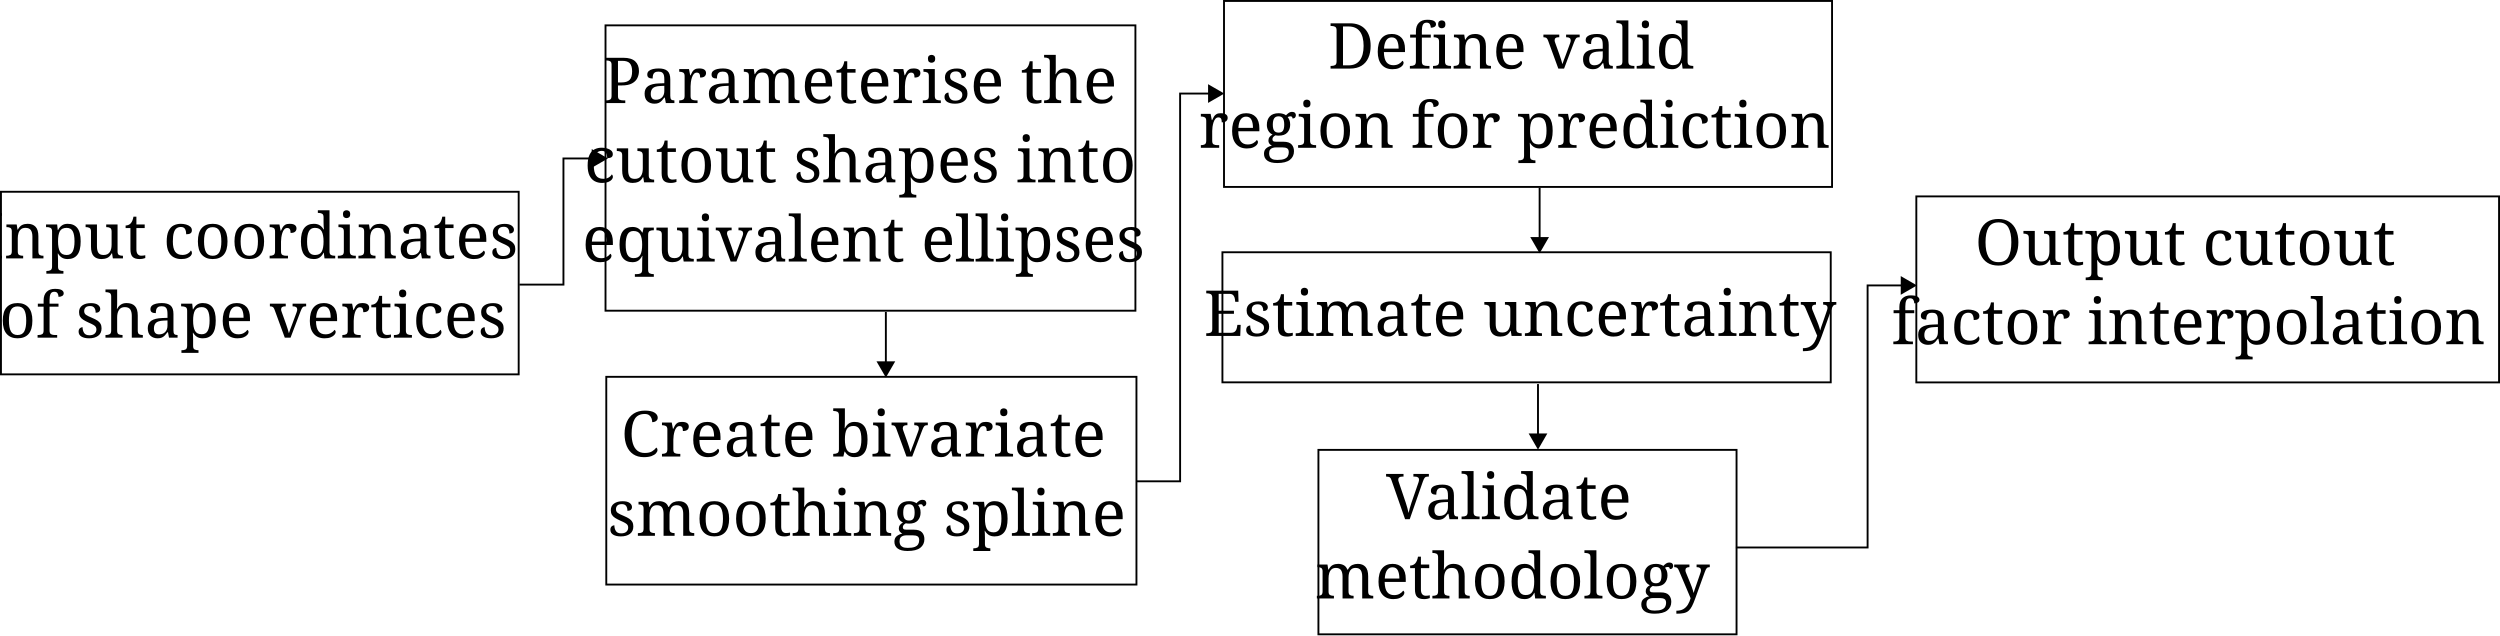
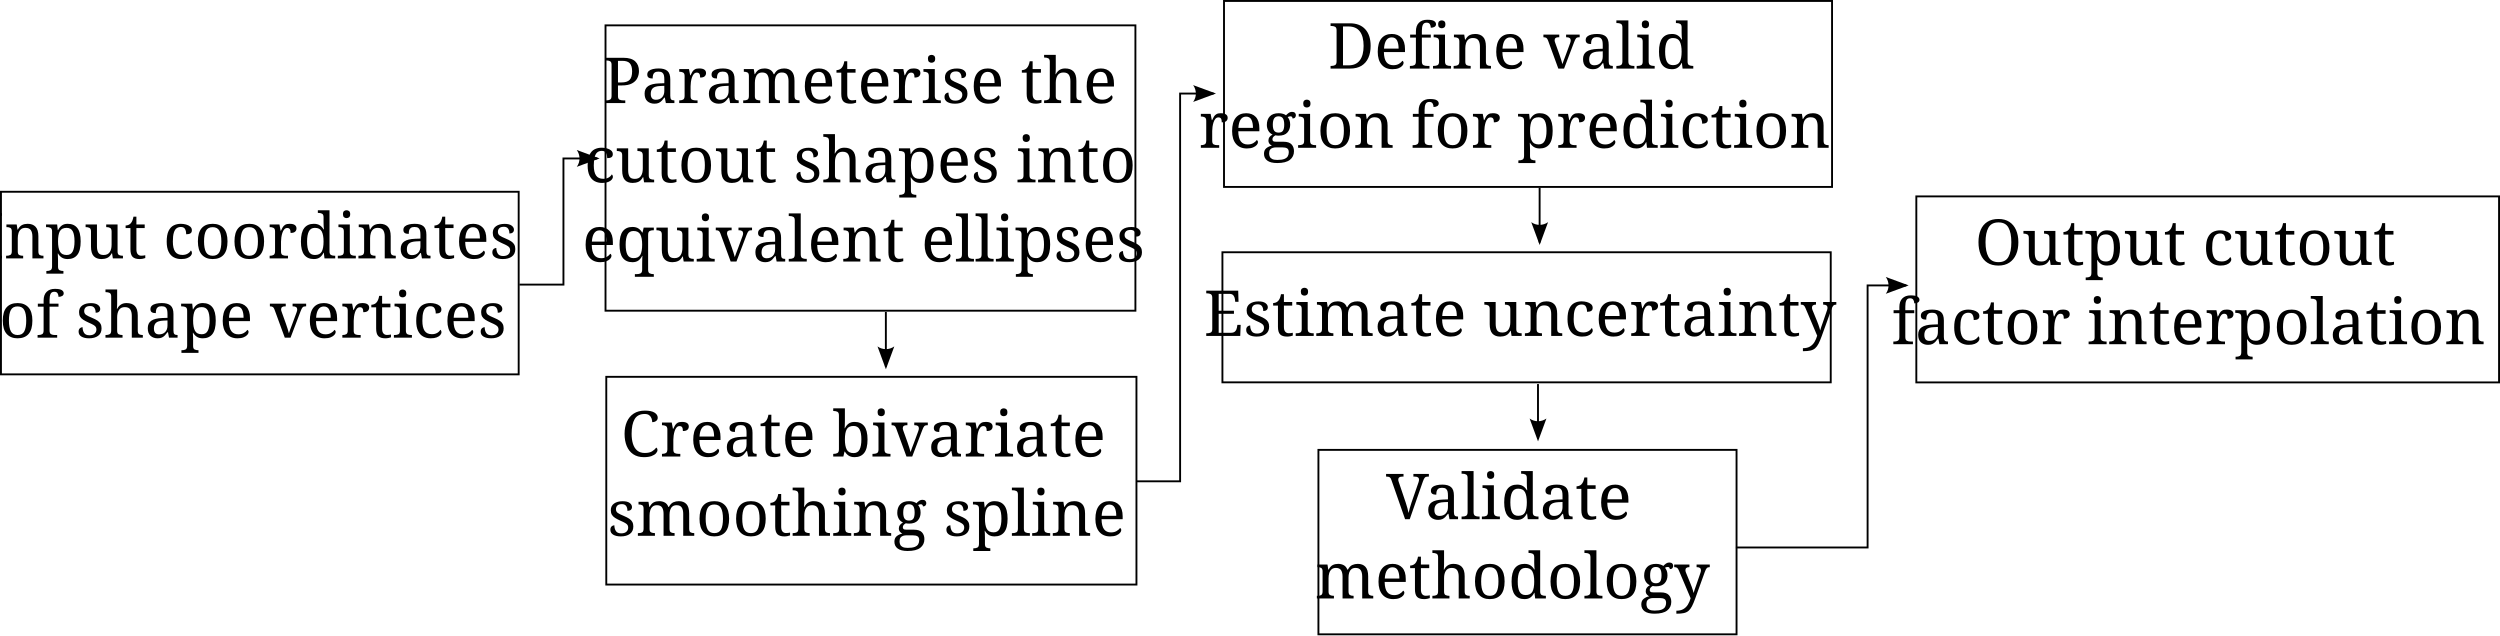
<svg xmlns="http://www.w3.org/2000/svg" width="3943.125" height="1002" id="svg2" version="1.1">
  <defs id="defs4">
    <marker orient="auto" refY="0" refX="0" id="TriangleOutL" style="overflow:visible">
      <path id="path4281" d="m 5.77,0 -8.65,5 0,-10 8.65,5 z" style="fill-rule:evenodd;stroke:#000000;stroke-width:1pt" transform="scale(0.8,0.8)" />
    </marker>
    <marker orient="auto" refY="0" refX="0" id="Arrow2Lend" style="overflow:visible">
      <path id="path4160" style="fill-rule:evenodd;stroke-width:0.625;stroke-linejoin:round" d="M 8.719,4.034 -2.207,0.016 8.719,-4.002 c -1.745,2.372 -1.735,5.617 -6e-7,8.035 z" transform="matrix(-1.1,0,0,-1.1,-1.1,0)" />
    </marker>
    <marker orient="auto" refY="0" refX="0" id="Arrow1Mend" style="overflow:visible">
      <path id="path4148" d="M 0,0 5,-5 -12.5,0 5,5 0,0 z" style="fill-rule:evenodd;stroke:#000000;stroke-width:1pt" transform="matrix(-0.4,0,0,-0.4,-4,0)" />
    </marker>
    <marker orient="auto" refY="0" refX="0" id="Arrow1Lend" style="overflow:visible">
      <path id="path4142" d="M 0,0 5,-5 -12.5,0 5,5 0,0 z" style="fill-rule:evenodd;stroke:#000000;stroke-width:1pt" transform="matrix(-0.8,0,0,-0.8,-10,0)" />
    </marker>
    <marker orient="auto" refY="0" refX="0" id="TriangleOutL-7" style="overflow:visible">
      <path id="path4281-4" d="m 5.77,0 -8.65,5 0,-10 8.65,5 z" style="fill-rule:evenodd;stroke:#000000;stroke-width:1pt" transform="scale(0.8,0.8)" />
    </marker>
    <marker orient="auto" refY="0" refX="0" id="TriangleOutL-9" style="overflow:visible">
      <path id="path4281-48" d="m 5.77,0 -8.65,5 0,-10 8.65,5 z" style="fill-rule:evenodd;stroke:#000000;stroke-width:1pt" transform="scale(0.8,0.8)" />
    </marker>
    <marker orient="auto" refY="0" refX="0" id="TriangleOutL-2" style="overflow:visible">
      <path id="path4281-45" d="m 5.77,0 -8.65,5 0,-10 8.65,5 z" style="fill-rule:evenodd;stroke:#000000;stroke-width:1pt" transform="scale(0.8,0.8)" />
    </marker>
    <marker orient="auto" refY="0" refX="0" id="TriangleOutL-1" style="overflow:visible">
      <path id="path4281-7" d="m 5.77,0 -8.65,5 0,-10 8.65,5 z" style="fill-rule:evenodd;stroke:#000000;stroke-width:1pt" transform="scale(0.8,0.8)" />
    </marker>
    <marker orient="auto" refY="0" refX="0" id="TriangleOutL-15" style="overflow:visible">
      <path id="path4281-2" d="m 5.77,0 -8.65,5 0,-10 8.65,5 z" style="fill-rule:evenodd;stroke:#000000;stroke-width:1pt" transform="scale(0.8,0.8)" />
    </marker>
    <marker orient="auto" refY="0" refX="0" id="TriangleOutL-6" style="overflow:visible">
      <path id="path4281-1" d="m 5.77,0 -8.65,5 0,-10 8.65,5 z" style="fill-rule:evenodd;stroke:#000000;stroke-width:1pt" transform="scale(0.8,0.8)" />
    </marker>
    <marker orient="auto" refY="0" refX="0" id="TriangleOutL-23" style="overflow:visible">
      <path id="path4281-22" d="m 5.77,0 -8.65,5 0,-10 8.65,5 z" style="fill-rule:evenodd;stroke:#000000;stroke-width:1pt" transform="scale(0.8,0.8)" />
    </marker>
    <marker orient="auto" refY="0" refX="0" id="TriangleOutL-68" style="overflow:visible">
      <path id="path4281-5" d="m 5.77,0 -8.65,5 0,-10 8.65,5 z" style="fill-rule:evenodd;stroke:#000000;stroke-width:1pt" transform="scale(0.8,0.8)" />
    </marker>
    <marker orient="auto" refY="0" refX="0" id="TriangleOutL-61" style="overflow:visible">
      <path id="path4281-8" d="m 5.77,0 -8.65,5 0,-10 8.65,5 z" style="fill-rule:evenodd;stroke:#000000;stroke-width:1pt" transform="scale(0.8,0.8)" />
    </marker>
    <marker orient="auto" refY="0" refX="0" id="TriangleOutL-61-4" style="overflow:visible">
      <path id="path4281-8-9" d="m 5.77,0 -8.65,5 0,-10 8.65,5 z" style="fill-rule:evenodd;stroke:#000000;stroke-width:1pt" transform="scale(0.8,0.8)" />
    </marker>
    <marker orient="auto" refY="0" refX="0" id="TriangleOutL-61-3" style="overflow:visible">
      <path id="path4281-8-7" d="m 5.77,0 -8.65,5 0,-10 8.65,5 z" style="fill-rule:evenodd;stroke:#000000;stroke-width:1pt" transform="scale(0.8,0.8)" />
    </marker>
    <marker orient="auto" refY="0" refX="0" id="TriangleOutL-61-6" style="overflow:visible">
      <path id="path4281-8-1" d="m 5.77,0 -8.65,5 0,-10 8.65,5 z" style="fill-rule:evenodd;stroke:#000000;stroke-width:1pt" transform="scale(0.8,0.8)" />
    </marker>
    <marker orient="auto" refY="0" refX="0" id="TriangleOutL-61-42" style="overflow:visible">
      <path id="path4281-8-5" d="m 5.77,0 -8.65,5 0,-10 8.65,5 z" style="fill-rule:evenodd;stroke:#000000;stroke-width:1pt" transform="scale(0.8,0.8)" />
    </marker>
    <marker orient="auto" refY="0" refX="0" id="TriangleOutL-61-62" style="overflow:visible">
      <path id="path4281-8-6" d="m 5.77,0 -8.65,5 0,-10 8.65,5 z" style="fill-rule:evenodd;stroke:#000000;stroke-width:1pt" transform="scale(0.8,0.8)" />
    </marker>
    <marker orient="auto" refY="0" refX="0" id="TriangleOutL-61-4-3" style="overflow:visible">
      <path id="path4281-8-9-9" d="m 5.77,0 -8.65,5 0,-10 8.65,5 z" style="fill-rule:evenodd;stroke:#000000;stroke-width:1pt" transform="scale(0.8,0.8)" />
    </marker>
    <marker orient="auto" refY="0" refX="0" id="TriangleOutL-61-4-4" style="overflow:visible">
      <path id="path4281-8-9-6" d="m 5.77,0 -8.65,5 0,-10 8.65,5 z" style="fill-rule:evenodd;stroke:#000000;stroke-width:1pt" transform="scale(0.8,0.8)" />
    </marker>
  </defs>
  <g id="layer1" transform="translate(2529.375,1383.75)">
    <text xml:space="preserve" style="font-size:20px;font-style:normal;font-weight:normal;text-align:center;line-height:125%;letter-spacing:0px;word-spacing:0px;text-anchor:middle;fill:#000000;fill-opacity:1;stroke:none;font-family:Sans" x="-2117.55" y="-976.146" id="text3868">
      <tspan id="tspan3870" x="-2117.55" y="-976.146" style="font-size:100px;font-style:normal;font-variant:normal;font-weight:normal;font-stretch:normal;text-align:center;text-anchor:middle;font-family:Serif;-inkscape-font-specification:Serif">Input coordinates</tspan>
      <tspan x="-2117.55" y="-851.146" style="font-size:100px;font-style:normal;font-variant:normal;font-weight:normal;font-stretch:normal;text-align:center;text-anchor:middle;font-family:Serif;-inkscape-font-specification:Serif" id="tspan13693">of shape vertices</tspan>
    </text>
    <rect style="color:#000000;fill:none;stroke:#000000;stroke-width:3;stroke-linejoin:miter;stroke-miterlimit:4;stroke-opacity:1;stroke-dasharray:none;stroke-dashoffset:0;marker:none;visibility:visible;display:inline;overflow:visible;enable-background:accumulate" id="rect3872" width="816.57" height="287.998" x="-2527.865" y="-1081.288" />
    <flowRoot xml:space="preserve" id="flowRoot3946" style="font-size:20px;font-style:normal;font-weight:normal;line-height:125%;letter-spacing:0px;word-spacing:0px;fill:#000000;fill-opacity:1;stroke:none;font-family:Sans" transform="translate(-682.4375,-485.9688)">
      <flowRegion id="flowRegion3948">
        <rect id="rect3950" width="1137.143" height="440" x="714.286" y="166.966" />
      </flowRegion>
      <flowPara id="flowPara3952" />
    </flowRoot>
    <text xml:space="preserve" style="font-size:20px;font-style:normal;font-weight:normal;line-height:125%;letter-spacing:0px;word-spacing:0px;fill:#000000;fill-opacity:1;stroke:none;font-family:Sans" x="208.42" y="559.282" id="text3868-3-6-6">
      <tspan id="tspan3870-4-0-1" x="208.42" y="559.282" style="font-size:144px;font-style:normal;font-variant:normal;font-weight:normal;font-stretch:normal;font-family:Serif;-inkscape-font-specification:Serif" />
    </text>
-     <path style="fill:none;stroke:#000000;stroke-width:3;stroke-linecap:butt;stroke-linejoin:miter;stroke-miterlimit:4;stroke-opacity:1;stroke-dasharray:none;marker-end:url(#TriangleOutL-61-4)" d="m -736.837,-624.604 68.797,0 0,-611.587 52.609,0" id="path4253" />
+     <path style="fill:none;stroke:#000000;stroke-width:3;stroke-linecap:butt;stroke-linejoin:miter;stroke-miterlimit:4;stroke-opacity:1;stroke-dasharray:none;marker-end:url(#Arrow2Lend)" d="m -736.837,-624.604 68.797,0 0,-611.587 52.609,0" id="path4253" />
    <text xml:space="preserve" style="font-size:20px;font-style:normal;font-weight:normal;text-align:center;line-height:125%;letter-spacing:0px;word-spacing:0px;text-anchor:middle;fill:#000000;fill-opacity:1;stroke:none;font-family:Sans" x="-1154.521" y="-1221.2" id="text3868-38">
      <tspan x="-1154.521" y="-1221.2" style="font-size:100px;font-style:normal;font-variant:normal;font-weight:normal;font-stretch:normal;text-align:center;text-anchor:middle;font-family:Serif;-inkscape-font-specification:Serif" id="tspan13693-8">Parameterise the</tspan>
      <tspan x="-1154.521" y="-1096.2" style="font-size:100px;font-style:normal;font-variant:normal;font-weight:normal;font-stretch:normal;text-align:center;text-anchor:middle;font-family:Serif;-inkscape-font-specification:Serif" id="tspan13721">cutout shapes into</tspan>
      <tspan x="-1154.521" y="-971.2" style="font-size:100px;font-style:normal;font-variant:normal;font-weight:normal;font-stretch:normal;text-align:center;text-anchor:middle;font-family:Serif;-inkscape-font-specification:Serif" id="tspan13723">equivalent ellipses</tspan>
    </text>
    <text xml:space="preserve" style="font-size:20px;font-style:normal;font-weight:normal;text-align:center;line-height:125%;letter-spacing:0px;word-spacing:0px;text-anchor:middle;fill:#000000;fill-opacity:1;stroke:none;font-family:Sans" x="-1149.417" y="-663.7" id="text3868-38-8">
      <tspan x="-1149.417" y="-663.7" style="font-size:100px;font-style:normal;font-variant:normal;font-weight:normal;font-stretch:normal;text-align:center;text-anchor:middle;font-family:Serif;-inkscape-font-specification:Serif" id="tspan13723-8">Create bivariate</tspan>
      <tspan x="-1149.417" y="-538.7" style="font-size:100px;font-style:normal;font-variant:normal;font-weight:normal;font-stretch:normal;text-align:center;text-anchor:middle;font-family:Serif;-inkscape-font-specification:Serif" id="tspan13757">smoothing spline</tspan>
    </text>
    <text xml:space="preserve" style="font-size:20px;font-style:normal;font-weight:normal;text-align:center;line-height:125%;letter-spacing:0px;word-spacing:0px;text-anchor:middle;fill:#000000;fill-opacity:1;stroke:none;font-family:Sans" x="-127.487" y="-1275.583" id="text3868-38-8-1">
      <tspan x="-127.487" y="-1275.583" style="font-size:100px;font-style:normal;font-variant:normal;font-weight:normal;font-stretch:normal;text-align:center;text-anchor:middle;font-family:Serif;-inkscape-font-specification:Serif" id="tspan13757-8">Define valid</tspan>
      <tspan x="-127.487" y="-1150.583" style="font-size:100px;font-style:normal;font-variant:normal;font-weight:normal;font-stretch:normal;text-align:center;text-anchor:middle;font-family:Serif;-inkscape-font-specification:Serif" id="tspan13787">region for prediction</tspan>
    </text>
    <text xml:space="preserve" style="font-size:20px;font-style:normal;font-weight:normal;text-align:center;line-height:125%;letter-spacing:0px;word-spacing:0px;text-anchor:middle;fill:#000000;fill-opacity:1;stroke:none;font-family:Sans" x="-118.821" y="-853.869" id="text3868-38-8-1-9">
      <tspan x="-118.821" y="-853.869" style="font-size:100px;font-style:normal;font-variant:normal;font-weight:normal;font-stretch:normal;text-align:center;text-anchor:middle;font-family:Serif;-inkscape-font-specification:Serif" id="tspan13817">Estimate uncertainty</tspan>
    </text>
    <text xml:space="preserve" style="font-size:20px;font-style:normal;font-weight:normal;text-align:center;line-height:125%;letter-spacing:0px;word-spacing:0px;text-anchor:middle;fill:#000000;fill-opacity:1;stroke:none;font-family:Sans" x="-130.884" y="-564.797" id="text3868-38-8-1-9-2">
      <tspan x="-118.384" y="-564.797" style="font-size:100px;font-style:normal;font-variant:normal;font-weight:normal;font-stretch:normal;text-align:center;text-anchor:middle;font-family:Serif;-inkscape-font-specification:Serif" id="tspan13817-8">Validate </tspan>
      <tspan x="-130.884" y="-439.797" style="font-size:100px;font-style:normal;font-variant:normal;font-weight:normal;font-stretch:normal;text-align:center;text-anchor:middle;font-family:Serif;-inkscape-font-specification:Serif" id="tspan13842">methodology</tspan>
    </text>
    <text xml:space="preserve" style="font-size:20px;font-style:normal;font-weight:normal;text-align:center;line-height:125%;letter-spacing:0px;word-spacing:0px;text-anchor:middle;fill:#000000;fill-opacity:1;stroke:none;font-family:Sans" x="935.44" y="-965.869" id="text3868-38-8-1-9-2-2">
      <tspan x="935.44" y="-965.869" style="font-size:100px;font-style:normal;font-variant:normal;font-weight:normal;font-stretch:normal;text-align:center;text-anchor:middle;font-family:Serif;-inkscape-font-specification:Serif" id="tspan13842-9">Output cutout</tspan>
      <tspan x="935.44" y="-840.869" style="font-size:100px;font-style:normal;font-variant:normal;font-weight:normal;font-stretch:normal;text-align:center;text-anchor:middle;font-family:Serif;-inkscape-font-specification:Serif" id="tspan13870">factor interpolation</tspan>
    </text>
    <rect style="color:#000000;fill:none;stroke:#000000;stroke-width:3;stroke-linejoin:miter;stroke-miterlimit:4;stroke-opacity:1;stroke-dasharray:none;stroke-dashoffset:0;marker:none;visibility:visible;display:inline;overflow:visible;enable-background:accumulate" id="rect3872-0" width="835.776" height="450.061" x="-1574.325" y="-1343.754" />
    <rect style="color:#000000;fill:none;stroke:#000000;stroke-width:3;stroke-linejoin:miter;stroke-miterlimit:4;stroke-opacity:1;stroke-dasharray:none;stroke-dashoffset:0;marker:none;visibility:visible;display:inline;overflow:visible;enable-background:accumulate" id="rect3872-0-7" width="836.215" height="327.644" x="-1573.117" y="-789.402" />
    <rect style="color:#000000;fill:none;stroke:#000000;stroke-width:3;stroke-linejoin:miter;stroke-miterlimit:4;stroke-opacity:1;stroke-dasharray:none;stroke-dashoffset:0;marker:none;visibility:visible;display:inline;overflow:visible;enable-background:accumulate" id="rect3872-0-8" width="959.038" height="293.324" x="-598.814" y="-1382.242" />
    <rect style="color:#000000;fill:none;stroke:#000000;stroke-width:3;stroke-linejoin:miter;stroke-miterlimit:4;stroke-opacity:1;stroke-dasharray:none;stroke-dashoffset:0;marker:none;visibility:visible;display:inline;overflow:visible;enable-background:accumulate" id="rect3872-0-8-1" width="959.462" height="205.177" x="-601.312" y="-985.883" />
    <rect style="color:#000000;fill:none;stroke:#000000;stroke-width:3;stroke-linejoin:miter;stroke-miterlimit:4;stroke-opacity:1;stroke-dasharray:none;stroke-dashoffset:0;marker:none;visibility:visible;display:inline;overflow:visible;enable-background:accumulate" id="rect3872-0-8-1-5" width="659.49" height="290.919" x="-449.897" y="-674.182" />
    <rect style="color:#000000;fill:none;stroke:#000000;stroke-width:3;stroke-linejoin:miter;stroke-miterlimit:4;stroke-opacity:1;stroke-dasharray:none;stroke-dashoffset:0;marker:none;visibility:visible;display:inline;overflow:visible;enable-background:accumulate" id="rect3872-0-8-8" width="919.101" height="293.387" x="493.155" y="-1073.988" />
-     <path style="fill:none;stroke:#000000;stroke-width:3;stroke-linecap:butt;stroke-linejoin:miter;stroke-miterlimit:4;stroke-opacity:1;stroke-dasharray:none;marker-end:url(#TriangleOutL-61)" d="m -101.009,-1087.707 0,86.405" id="path4008-2" />
-     <path style="fill:none;stroke:#000000;stroke-width:3;stroke-linecap:butt;stroke-linejoin:miter;stroke-miterlimit:4;stroke-opacity:1;stroke-dasharray:none;marker-end:url(#TriangleOutL-61)" d="m -103.58,-777.992 0,86.405" id="path4008-8" />
-     <path style="fill:none;stroke:#000000;stroke-width:3;stroke-linecap:butt;stroke-linejoin:miter;stroke-miterlimit:4;stroke-opacity:1;stroke-dasharray:none;marker-end:url(#TriangleOutL-61)" d="m -1132.152,-891.707 0,86.405" id="path4008-5" />
-     <path style="fill:none;stroke:#000000;stroke-width:3;stroke-linecap:butt;stroke-linejoin:miter;stroke-miterlimit:4;stroke-opacity:1;stroke-dasharray:none;marker-end:url(#TriangleOutL-61-4)" d="m 208.605,-520.231 207.689,0 0,-413.334 60.792,0" id="path4253-2" />
-     <path style="fill:none;stroke:#000000;stroke-width:3;stroke-linecap:butt;stroke-linejoin:miter;stroke-miterlimit:4;stroke-opacity:1;stroke-dasharray:none;marker-end:url(#TriangleOutL-61-4)" d="m -1710.134,-934.861 69.455,0 0,-198.959 53.112,0" id="path4253-1" />
+     <path style="fill:none;stroke:#000000;stroke-width:3;stroke-linecap:butt;stroke-linejoin:miter;stroke-miterlimit:4;stroke-opacity:1;stroke-dasharray:none;marker-end:url(#Arrow2Lend)" d="m -101.009,-1087.707 0,86.405" id="path4008-2" />
+     <path style="fill:none;stroke:#000000;stroke-width:3;stroke-linecap:butt;stroke-linejoin:miter;stroke-miterlimit:4;stroke-opacity:1;stroke-dasharray:none;marker-end:url(#Arrow2Lend)" d="m -103.58,-777.992 0,86.405" id="path4008-8" />
+     <path style="fill:none;stroke:#000000;stroke-width:3;stroke-linecap:butt;stroke-linejoin:miter;stroke-miterlimit:4;stroke-opacity:1;stroke-dasharray:none;marker-end:url(#Arrow2Lend)" d="m -1132.152,-891.707 0,86.405" id="path4008-5" />
+     <path style="fill:none;stroke:#000000;stroke-width:3;stroke-linecap:butt;stroke-linejoin:miter;stroke-miterlimit:4;stroke-opacity:1;stroke-dasharray:none;marker-end:url(#Arrow2Lend)" d="m 208.605,-520.231 207.689,0 0,-413.334 60.792,0" id="path4253-2" />
+     <path style="fill:none;stroke:#000000;stroke-width:3;stroke-linecap:butt;stroke-linejoin:miter;stroke-miterlimit:4;stroke-opacity:1;stroke-dasharray:none;marker-end:url(#Arrow2Lend)" d="m -1710.134,-934.861 69.455,0 0,-198.959 53.112,0" id="path4253-1" />
  </g>
</svg>
